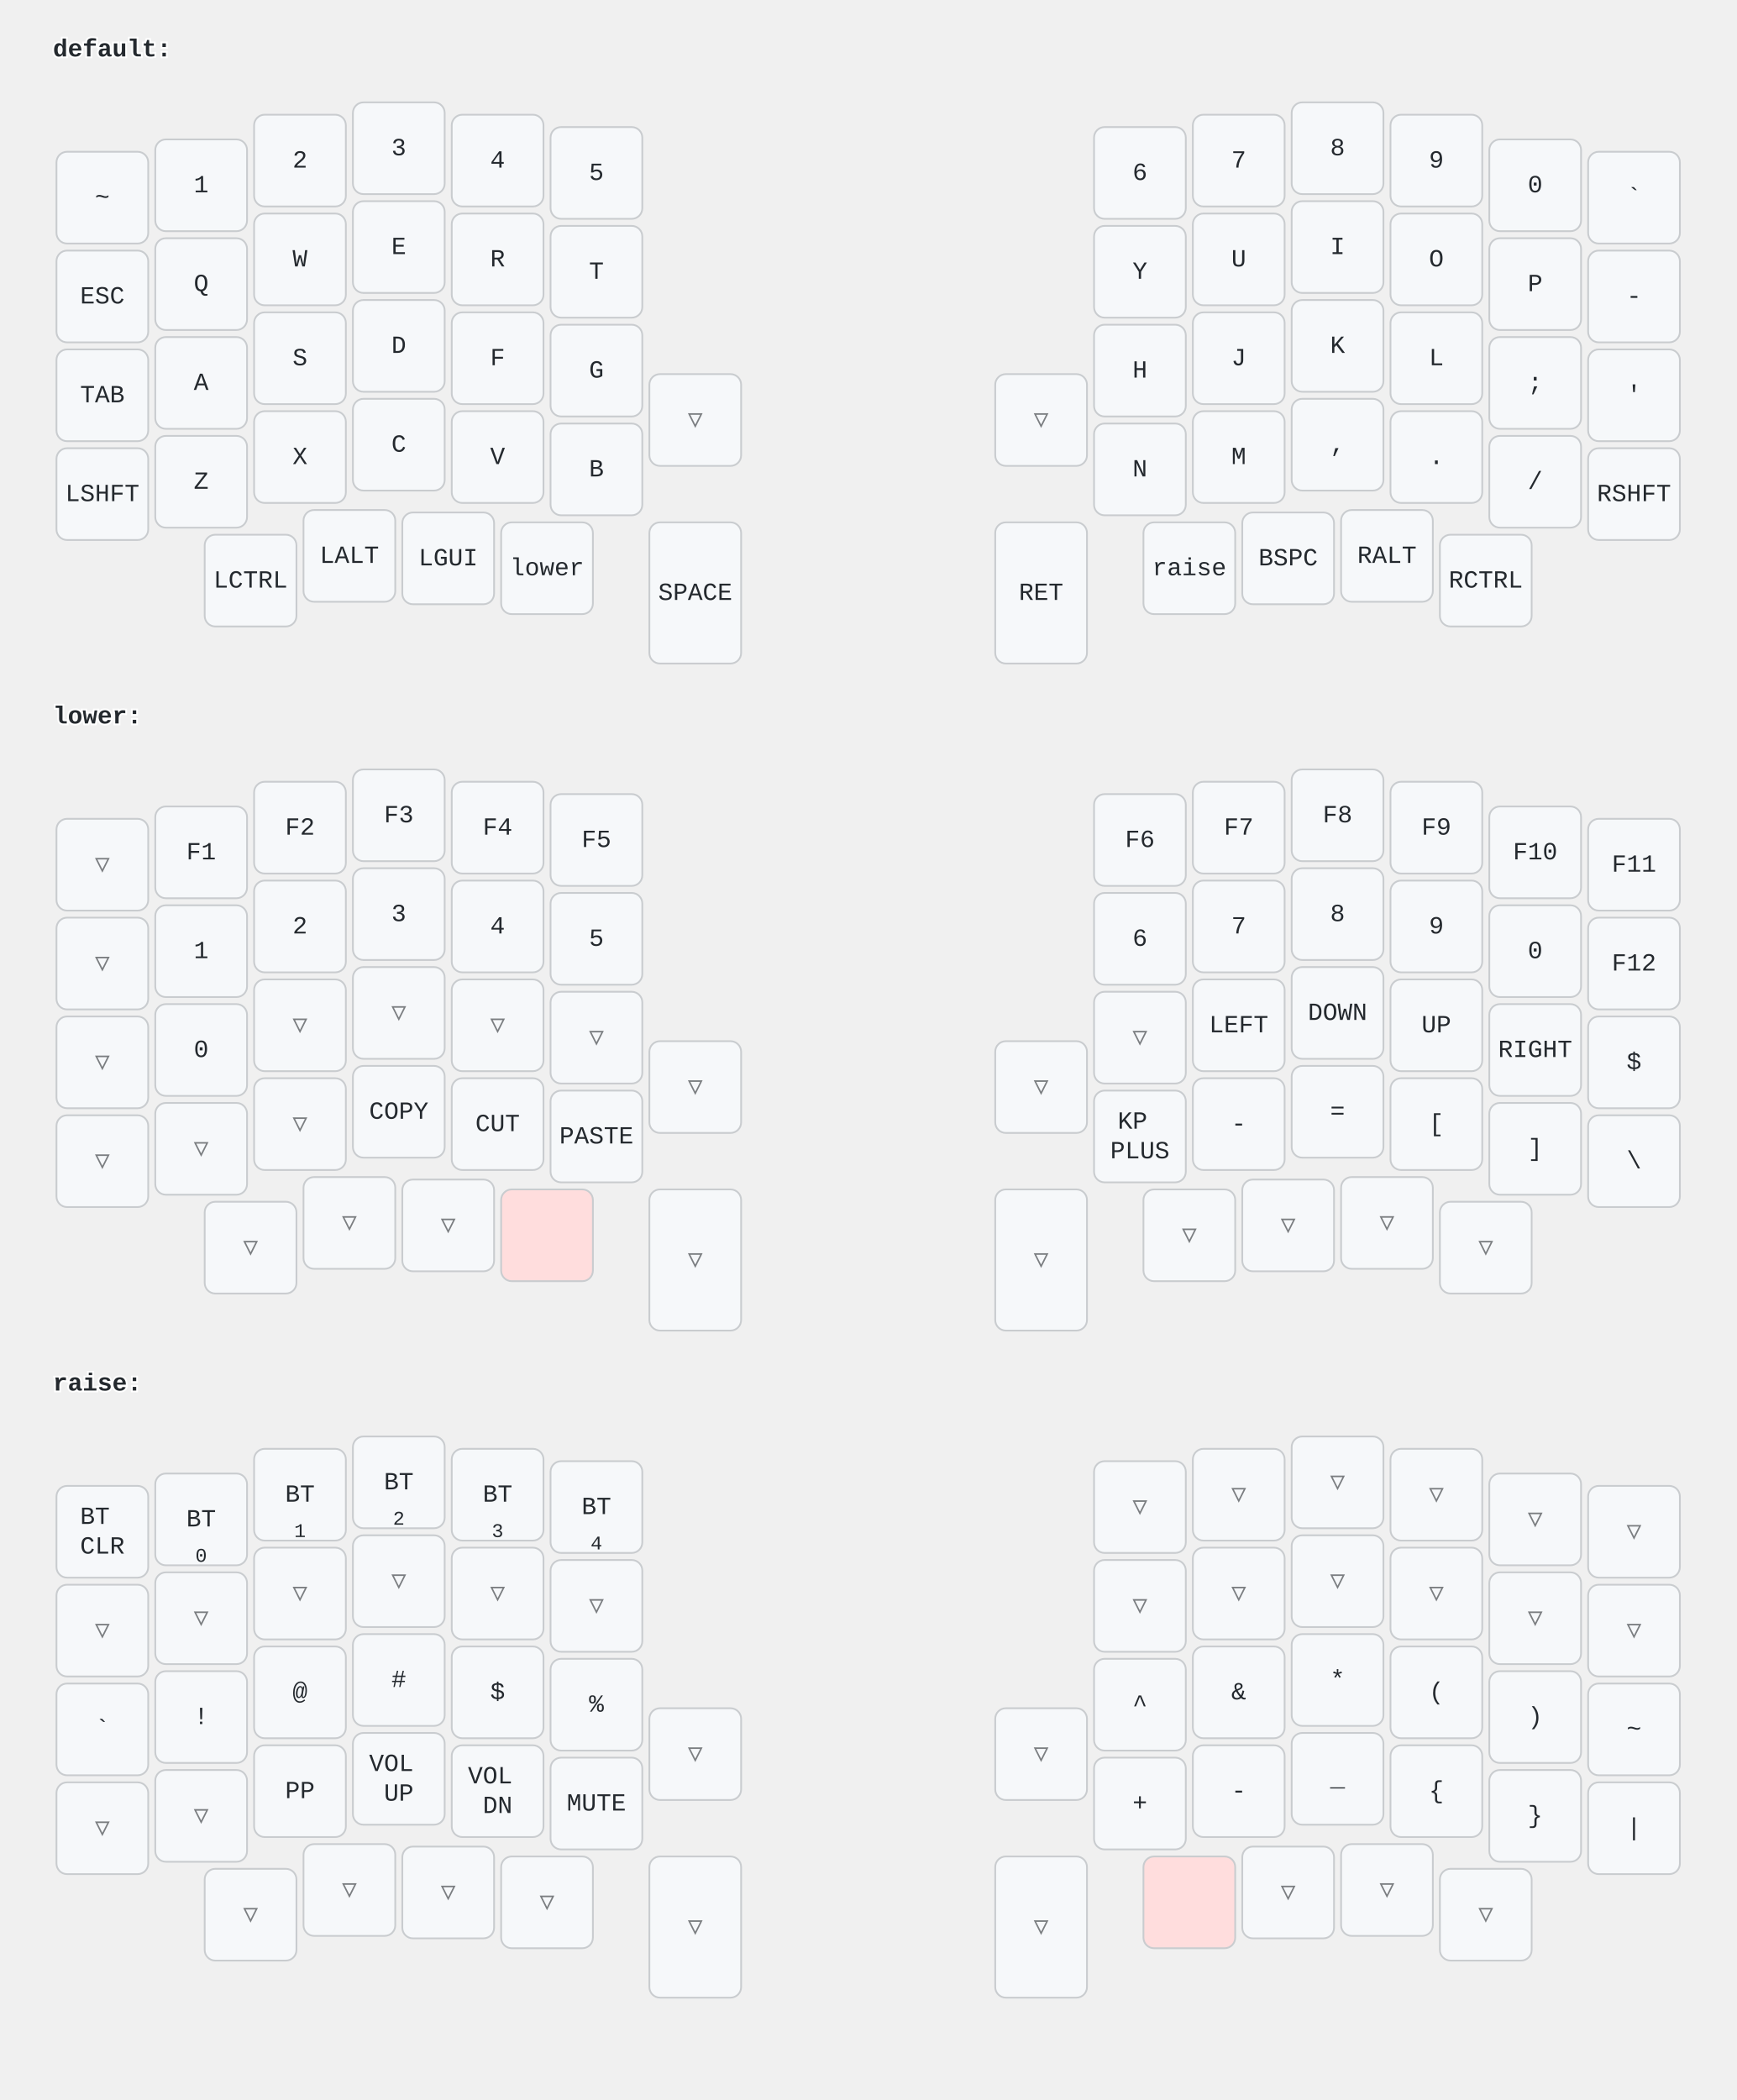
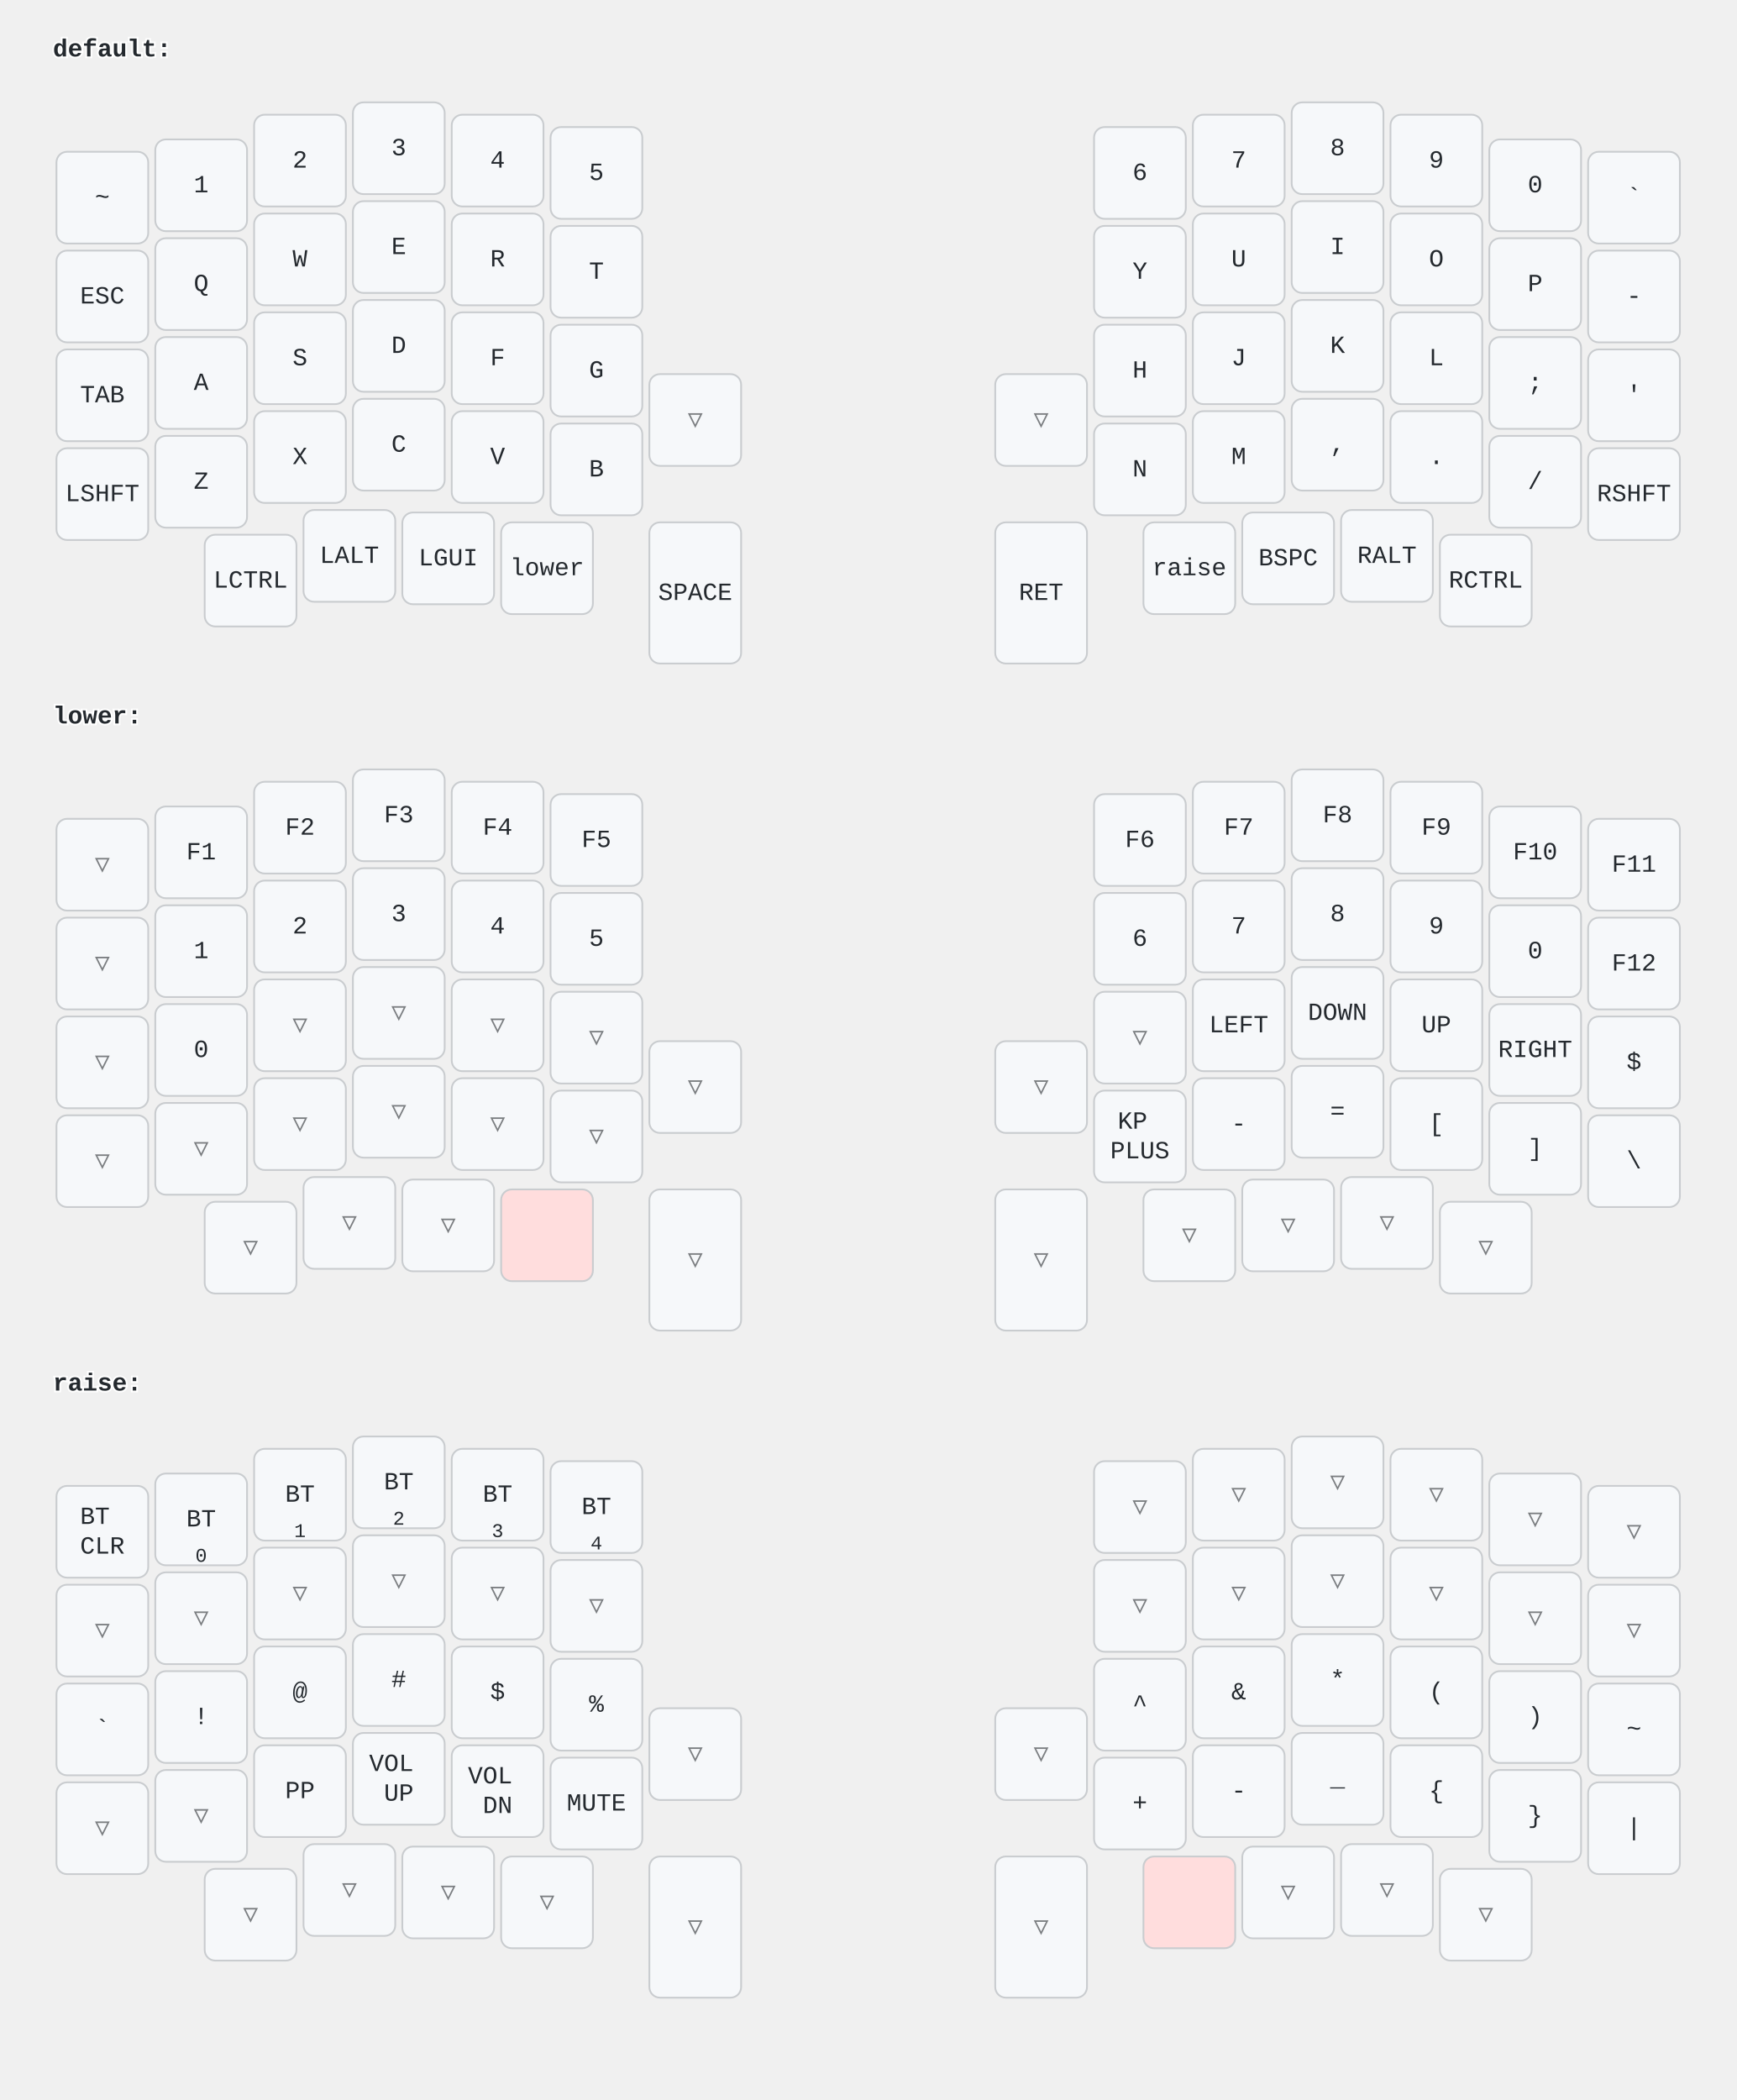
<svg xmlns="http://www.w3.org/2000/svg" width="984.0" height="1190.0" viewBox="0 0 984.0 1190.0" class="keymap">
  <style>/* inherit to force styles through use tags*/
svg path {
    fill: inherit;
}
/* font and background color specifications */
svg.keymap {
    font-family: SFMono-Regular,Consolas,Liberation Mono,Menlo,monospace;
    font-size: 14px;
    font-kerning: normal;
    text-rendering: optimizeLegibility;
    fill: #24292e;
}

/* default key styling */
rect.key {
    fill: #f6f8fa;
    stroke: #c9cccf;
    stroke-width: 1;
}

/* color accent for combo boxes */
rect.combo {
    fill: #cdf;
}

/* color accent for held keys */
rect.held, rect.combo.held {
    fill: #fdd;
}

/* color accent for ghost (optional) keys */
rect.ghost, rect.combo.ghost {
    stroke-dasharray: 4, 4;
    stroke-width: 2;
}

text {
    text-anchor: middle;
    dominant-baseline: middle;
}

/* styling for layer labels */
text.label {
    font-weight: bold;
    text-anchor: start;
    stroke: white;
    stroke-width: 2;
    paint-order: stroke;
}

/* styling for combo tap, and key hold/shifted label text */
text.combo, text.hold, text.shifted {
    font-size: 11px;
}

text.hold {
    text-anchor: middle;
    dominant-baseline: auto;
}

text.shifted {
    text-anchor: middle;
    dominant-baseline: hanging;
}

/* styling for hold/shifted label text in combo box */
text.combo.hold, text.combo.shifted {
    font-size: 8px;
}

/* lighter symbol for transparent keys */
text.trans {
    fill: #7b7e81;
}

/* styling for combo dendrons */
path.combo {
    stroke-width: 1;
    stroke: gray;
    fill: none;
}

/* Start Tabler Icons Cleanup */
/* cannot use height/width with glyphs */
.icon-tabler &gt; path {
    fill: inherit;
    stroke: inherit;
}
/* hide tabler's default box */
.icon-tabler &gt; path[stroke="none"][fill="none"] {
    visibility: collapse;
}
/* End Tabler Icons Cleanup */
</style>
  <g class="layer-default">
    <text x="30.0" y="28.0" class="label">default:</text>
    <rect rx="6.0" ry="6.0" x="32.0" y="86.0" width="52.0" height="52.0" class="key" />
    <text x="58.0" y="112.0" class="tap">~</text>
    <rect rx="6.0" ry="6.0" x="88.0" y="79.0" width="52.0" height="52.0" class="key" />
    <text x="114.0" y="105.0" class="tap">1</text>
    <rect rx="6.0" ry="6.0" x="144.0" y="65.0" width="52.0" height="52.0" class="key" />
    <text x="170.0" y="91.0" class="tap">2</text>
    <rect rx="6.0" ry="6.0" x="200.0" y="58.0" width="52.0" height="52.0" class="key" />
    <text x="226.0" y="84.0" class="tap">3</text>
    <rect rx="6.0" ry="6.0" x="256.0" y="65.0" width="52.0" height="52.0" class="key" />
    <text x="282.0" y="91.0" class="tap">4</text>
    <rect rx="6.0" ry="6.0" x="312.0" y="72.0" width="52.0" height="52.0" class="key" />
    <text x="338.0" y="98.0" class="tap">5</text>
    <rect rx="6.0" ry="6.0" x="620.0" y="72.0" width="52.0" height="52.0" class="key" />
    <text x="646.0" y="98.0" class="tap">6</text>
    <rect rx="6.0" ry="6.0" x="676.0" y="65.0" width="52.0" height="52.0" class="key" />
    <text x="702.0" y="91.0" class="tap">7</text>
    <rect rx="6.0" ry="6.0" x="732.0" y="58.0" width="52.0" height="52.0" class="key" />
    <text x="758.0" y="84.0" class="tap">8</text>
    <rect rx="6.0" ry="6.0" x="788.0" y="65.0" width="52.0" height="52.0" class="key" />
    <text x="814.0" y="91.0" class="tap">9</text>
    <rect rx="6.0" ry="6.0" x="844.0" y="79.0" width="52.0" height="52.0" class="key" />
    <text x="870.0" y="105.0" class="tap">0</text>
    <rect rx="6.0" ry="6.0" x="900.0" y="86.0" width="52.0" height="52.0" class="key" />
    <text x="926.0" y="112.0" class="tap">`</text>
    <rect rx="6.0" ry="6.0" x="32.0" y="142.0" width="52.0" height="52.0" class="key" />
    <text x="58.0" y="168.0" class="tap">ESC</text>
    <rect rx="6.0" ry="6.0" x="88.0" y="135.0" width="52.0" height="52.0" class="key" />
    <text x="114.0" y="161.0" class="tap">Q</text>
    <rect rx="6.0" ry="6.0" x="144.0" y="121.0" width="52.0" height="52.0" class="key" />
    <text x="170.0" y="147.0" class="tap">W</text>
    <rect rx="6.0" ry="6.0" x="200.0" y="114.0" width="52.0" height="52.0" class="key" />
    <text x="226.0" y="140.0" class="tap">E</text>
    <rect rx="6.0" ry="6.0" x="256.0" y="121.0" width="52.0" height="52.0" class="key" />
    <text x="282.0" y="147.0" class="tap">R</text>
    <rect rx="6.0" ry="6.0" x="312.0" y="128.0" width="52.0" height="52.0" class="key" />
    <text x="338.0" y="154.0" class="tap">T</text>
    <rect rx="6.0" ry="6.0" x="620.0" y="128.0" width="52.0" height="52.0" class="key" />
    <text x="646.0" y="154.0" class="tap">Y</text>
    <rect rx="6.0" ry="6.0" x="676.0" y="121.0" width="52.0" height="52.0" class="key" />
    <text x="702.0" y="147.0" class="tap">U</text>
    <rect rx="6.0" ry="6.0" x="732.0" y="114.0" width="52.0" height="52.0" class="key" />
    <text x="758.0" y="140.0" class="tap">I</text>
    <rect rx="6.0" ry="6.0" x="788.0" y="121.0" width="52.0" height="52.0" class="key" />
    <text x="814.0" y="147.0" class="tap">O</text>
    <rect rx="6.0" ry="6.0" x="844.0" y="135.0" width="52.0" height="52.0" class="key" />
    <text x="870.0" y="161.0" class="tap">P</text>
    <rect rx="6.0" ry="6.0" x="900.0" y="142.0" width="52.0" height="52.0" class="key" />
    <text x="926.0" y="168.0" class="tap">-</text>
    <rect rx="6.0" ry="6.0" x="32.0" y="198.0" width="52.0" height="52.0" class="key" />
    <text x="58.0" y="224.0" class="tap">TAB</text>
    <rect rx="6.0" ry="6.0" x="88.0" y="191.0" width="52.0" height="52.0" class="key" />
    <text x="114.0" y="217.0" class="tap">A</text>
    <rect rx="6.0" ry="6.0" x="144.0" y="177.0" width="52.0" height="52.0" class="key" />
    <text x="170.0" y="203.0" class="tap">S</text>
    <rect rx="6.0" ry="6.0" x="200.0" y="170.0" width="52.0" height="52.0" class="key" />
    <text x="226.0" y="196.0" class="tap">D</text>
    <rect rx="6.0" ry="6.0" x="256.0" y="177.0" width="52.0" height="52.0" class="key" />
    <text x="282.0" y="203.0" class="tap">F</text>
    <rect rx="6.0" ry="6.0" x="312.0" y="184.0" width="52.0" height="52.0" class="key" />
    <text x="338.0" y="210.0" class="tap">G</text>
    <rect rx="6.0" ry="6.0" x="620.0" y="184.0" width="52.0" height="52.0" class="key" />
    <text x="646.0" y="210.0" class="tap">H</text>
    <rect rx="6.0" ry="6.0" x="676.0" y="177.0" width="52.0" height="52.0" class="key" />
    <text x="702.0" y="203.0" class="tap">J</text>
    <rect rx="6.0" ry="6.0" x="732.0" y="170.0" width="52.0" height="52.0" class="key" />
    <text x="758.0" y="196.0" class="tap">K</text>
    <rect rx="6.0" ry="6.0" x="788.0" y="177.0" width="52.0" height="52.0" class="key" />
    <text x="814.0" y="203.0" class="tap">L</text>
    <rect rx="6.0" ry="6.0" x="844.0" y="191.0" width="52.0" height="52.0" class="key" />
    <text x="870.0" y="217.0" class="tap">;</text>
    <rect rx="6.0" ry="6.0" x="900.0" y="198.0" width="52.0" height="52.0" class="key" />
    <text x="926.0" y="224.0" class="tap">'</text>
    <rect rx="6.0" ry="6.0" x="32.0" y="254.0" width="52.0" height="52.0" class="key" />
    <text x="58.0" y="280.0" class="tap">LSHFT</text>
    <rect rx="6.0" ry="6.0" x="88.0" y="247.0" width="52.0" height="52.0" class="key" />
    <text x="114.0" y="273.0" class="tap">Z</text>
    <rect rx="6.0" ry="6.0" x="144.0" y="233.0" width="52.0" height="52.0" class="key" />
    <text x="170.0" y="259.0" class="tap">X</text>
    <rect rx="6.0" ry="6.0" x="200.0" y="226.0" width="52.0" height="52.0" class="key" />
    <text x="226.0" y="252.0" class="tap">C</text>
    <rect rx="6.0" ry="6.0" x="256.0" y="233.0" width="52.0" height="52.0" class="key" />
    <text x="282.0" y="259.0" class="tap">V</text>
    <rect rx="6.0" ry="6.0" x="312.0" y="240.0" width="52.0" height="52.0" class="key" />
    <text x="338.0" y="266.0" class="tap">B</text>
    <rect rx="6.0" ry="6.0" x="368.0" y="212.0" width="52.0" height="52.0" class="trans key" />
    <text x="394.0" y="238.0" class="trans tap">▽</text>
    <rect rx="6.0" ry="6.0" x="564.0" y="212.0" width="52.0" height="52.0" class="trans key" />
    <text x="590.0" y="238.0" class="trans tap">▽</text>
    <rect rx="6.0" ry="6.0" x="620.0" y="240.0" width="52.0" height="52.0" class="key" />
    <text x="646.0" y="266.0" class="tap">N</text>
    <rect rx="6.0" ry="6.0" x="676.0" y="233.0" width="52.0" height="52.0" class="key" />
    <text x="702.0" y="259.0" class="tap">M</text>
    <rect rx="6.0" ry="6.0" x="732.0" y="226.0" width="52.0" height="52.0" class="key" />
    <text x="758.0" y="252.0" class="tap">,</text>
    <rect rx="6.0" ry="6.0" x="788.0" y="233.0" width="52.0" height="52.0" class="key" />
    <text x="814.0" y="259.0" class="tap">.</text>
    <rect rx="6.0" ry="6.0" x="844.0" y="247.0" width="52.0" height="52.0" class="key" />
    <text x="870.0" y="273.0" class="tap">/</text>
    <rect rx="6.0" ry="6.0" x="900.0" y="254.0" width="52.0" height="52.0" class="key" />
    <text x="926.0" y="280.0" class="tap">RSHFT</text>
    <rect rx="6.0" ry="6.0" x="116.0" y="303.0" width="52.0" height="52.0" class="key" />
    <text x="142.0" y="329.0" class="tap">LCTRL</text>
    <rect rx="6.0" ry="6.0" x="172.0" y="289.0" width="52.0" height="52.0" class="key" />
    <text x="198.0" y="315.0" class="tap">LALT</text>
    <rect rx="6.0" ry="6.0" x="228.0" y="290.4" width="52.0" height="52.0" class="key" />
    <text x="254.0" y="316.4" class="tap">LGUI</text>
    <rect rx="6.0" ry="6.0" x="284.0" y="296.0" width="52.0" height="52.0" class="key" />
    <text x="310.0" y="322.0" class="tap">lower</text>
    <rect rx="6.0" ry="6.0" x="368.0" y="296.0" width="52.0" height="80.0" class="key" />
    <text x="394.0" y="336.0" class="tap">SPACE</text>
    <rect rx="6.0" ry="6.0" x="564.0" y="296.0" width="52.0" height="80.0" class="key" />
    <text x="590.0" y="336.0" class="tap">RET</text>
    <rect rx="6.0" ry="6.0" x="648.0" y="296.0" width="52.0" height="52.0" class="key" />
    <text x="674.0" y="322.0" class="tap">raise</text>
    <rect rx="6.0" ry="6.0" x="704.0" y="290.4" width="52.0" height="52.0" class="key" />
    <text x="730.0" y="316.4" class="tap">BSPC</text>
    <rect rx="6.0" ry="6.0" x="760.0" y="289.0" width="52.0" height="52.0" class="key" />
    <text x="786.0" y="315.0" class="tap">RALT</text>
    <rect rx="6.0" ry="6.0" x="816.0" y="303.0" width="52.0" height="52.0" class="key" />
    <text x="842.0" y="329.0" class="tap">RCTRL</text>
  </g>
  <g class="layer-lower">
    <text x="30.0" y="406.0" class="label">lower:</text>
    <rect rx="6.0" ry="6.0" x="32.0" y="464.0" width="52.0" height="52.0" class="trans key" />
    <text x="58.0" y="490.0" class="trans tap">▽</text>
    <rect rx="6.0" ry="6.0" x="88.0" y="457.0" width="52.0" height="52.0" class="key" />
    <text x="114.0" y="483.0" class="tap">F1</text>
    <rect rx="6.0" ry="6.0" x="144.0" y="443.0" width="52.0" height="52.0" class="key" />
    <text x="170.0" y="469.0" class="tap">F2</text>
    <rect rx="6.0" ry="6.0" x="200.0" y="436.0" width="52.0" height="52.0" class="key" />
    <text x="226.0" y="462.0" class="tap">F3</text>
    <rect rx="6.0" ry="6.0" x="256.0" y="443.0" width="52.0" height="52.0" class="key" />
    <text x="282.0" y="469.0" class="tap">F4</text>
    <rect rx="6.0" ry="6.0" x="312.0" y="450.0" width="52.0" height="52.0" class="key" />
    <text x="338.0" y="476.0" class="tap">F5</text>
    <rect rx="6.0" ry="6.0" x="620.0" y="450.0" width="52.0" height="52.0" class="key" />
    <text x="646.0" y="476.0" class="tap">F6</text>
    <rect rx="6.0" ry="6.0" x="676.0" y="443.0" width="52.0" height="52.0" class="key" />
    <text x="702.0" y="469.0" class="tap">F7</text>
    <rect rx="6.0" ry="6.0" x="732.0" y="436.0" width="52.0" height="52.0" class="key" />
    <text x="758.0" y="462.0" class="tap">F8</text>
    <rect rx="6.0" ry="6.0" x="788.0" y="443.0" width="52.0" height="52.0" class="key" />
    <text x="814.0" y="469.0" class="tap">F9</text>
    <rect rx="6.0" ry="6.0" x="844.0" y="457.0" width="52.0" height="52.0" class="key" />
    <text x="870.0" y="483.0" class="tap">F10</text>
    <rect rx="6.0" ry="6.0" x="900.0" y="464.0" width="52.0" height="52.0" class="key" />
    <text x="926.0" y="490.0" class="tap">F11</text>
    <rect rx="6.0" ry="6.0" x="32.0" y="520.0" width="52.0" height="52.0" class="trans key" />
    <text x="58.0" y="546.0" class="trans tap">▽</text>
    <rect rx="6.0" ry="6.0" x="88.0" y="513.0" width="52.0" height="52.0" class="key" />
    <text x="114.0" y="539.0" class="tap">1</text>
    <rect rx="6.0" ry="6.0" x="144.0" y="499.0" width="52.0" height="52.0" class="key" />
    <text x="170.0" y="525.0" class="tap">2</text>
    <rect rx="6.0" ry="6.0" x="200.0" y="492.0" width="52.0" height="52.0" class="key" />
    <text x="226.0" y="518.0" class="tap">3</text>
    <rect rx="6.0" ry="6.0" x="256.0" y="499.0" width="52.0" height="52.0" class="key" />
    <text x="282.0" y="525.0" class="tap">4</text>
    <rect rx="6.0" ry="6.0" x="312.0" y="506.0" width="52.0" height="52.0" class="key" />
    <text x="338.0" y="532.0" class="tap">5</text>
    <rect rx="6.0" ry="6.0" x="620.0" y="506.0" width="52.0" height="52.0" class="key" />
    <text x="646.0" y="532.0" class="tap">6</text>
    <rect rx="6.0" ry="6.0" x="676.0" y="499.0" width="52.0" height="52.0" class="key" />
    <text x="702.0" y="525.0" class="tap">7</text>
    <rect rx="6.0" ry="6.0" x="732.0" y="492.0" width="52.0" height="52.0" class="key" />
    <text x="758.0" y="518.0" class="tap">8</text>
    <rect rx="6.0" ry="6.0" x="788.0" y="499.0" width="52.0" height="52.0" class="key" />
    <text x="814.0" y="525.0" class="tap">9</text>
    <rect rx="6.0" ry="6.0" x="844.0" y="513.0" width="52.0" height="52.0" class="key" />
    <text x="870.0" y="539.0" class="tap">0</text>
    <rect rx="6.0" ry="6.0" x="900.0" y="520.0" width="52.0" height="52.0" class="key" />
    <text x="926.0" y="546.0" class="tap">F12</text>
    <rect rx="6.0" ry="6.0" x="32.0" y="576.0" width="52.0" height="52.0" class="trans key" />
    <text x="58.0" y="602.0" class="trans tap">▽</text>
    <rect rx="6.0" ry="6.0" x="88.0" y="569.0" width="52.0" height="52.0" class="key" />
    <text x="114.0" y="595.0" class="tap">0</text>
    <rect rx="6.0" ry="6.0" x="144.0" y="555.0" width="52.0" height="52.0" class="trans key" />
    <text x="170.0" y="581.0" class="trans tap">▽</text>
    <rect rx="6.0" ry="6.0" x="200.0" y="548.0" width="52.0" height="52.0" class="trans key" />
    <text x="226.0" y="574.0" class="trans tap">▽</text>
    <rect rx="6.0" ry="6.0" x="256.0" y="555.0" width="52.0" height="52.0" class="trans key" />
    <text x="282.0" y="581.0" class="trans tap">▽</text>
    <rect rx="6.0" ry="6.0" x="312.0" y="562.0" width="52.0" height="52.0" class="trans key" />
    <text x="338.0" y="588.0" class="trans tap">▽</text>
    <rect rx="6.0" ry="6.0" x="620.0" y="562.0" width="52.0" height="52.0" class="trans key" />
    <text x="646.0" y="588.0" class="trans tap">▽</text>
    <rect rx="6.0" ry="6.0" x="676.0" y="555.0" width="52.0" height="52.0" class="key" />
    <text x="702.0" y="581.0" class="tap">LEFT</text>
    <rect rx="6.0" ry="6.0" x="732.0" y="548.0" width="52.0" height="52.0" class="key" />
    <text x="758.0" y="574.0" class="tap">DOWN</text>
    <rect rx="6.0" ry="6.0" x="788.0" y="555.0" width="52.0" height="52.0" class="key" />
    <text x="814.0" y="581.0" class="tap">UP</text>
    <rect rx="6.0" ry="6.0" x="844.0" y="569.0" width="52.0" height="52.0" class="key" />
    <text x="870.0" y="595.0" class="tap">RIGHT</text>
    <rect rx="6.0" ry="6.0" x="900.0" y="576.0" width="52.0" height="52.0" class="key" />
    <text x="926.0" y="602.0" class="tap">$</text>
    <rect rx="6.0" ry="6.0" x="32.0" y="632.0" width="52.0" height="52.0" class="trans key" />
    <text x="58.0" y="658.0" class="trans tap">▽</text>
    <rect rx="6.0" ry="6.0" x="88.0" y="625.0" width="52.0" height="52.0" class="trans key" />
    <text x="114.0" y="651.0" class="trans tap">▽</text>
    <rect rx="6.0" ry="6.0" x="144.0" y="611.0" width="52.0" height="52.0" class="trans key" />
    <text x="170.0" y="637.0" class="trans tap">▽</text>
-     <rect rx="6.0" ry="6.0" x="200.0" y="604.0" width="52.0" height="52.0" class="key" />
-     <text x="226.0" y="630.0" class="tap">COPY</text>
-     <rect rx="6.0" ry="6.0" x="256.0" y="611.0" width="52.0" height="52.0" class="key" />
-     <text x="282.0" y="637.0" class="tap">CUT</text>
-     <rect rx="6.0" ry="6.0" x="312.0" y="618.0" width="52.0" height="52.0" class="key" />
-     <text x="338.0" y="644.0" class="tap">PASTE</text>
+     <rect rx="6.0" ry="6.0" x="200.0" y="604.0" width="52.0" height="52.0" class="trans key" />
+     <text x="226.0" y="630.0" class="trans tap">▽</text>
+     <rect rx="6.0" ry="6.0" x="256.0" y="611.0" width="52.0" height="52.0" class="trans key" />
+     <text x="282.0" y="637.0" class="trans tap">▽</text>
+     <rect rx="6.0" ry="6.0" x="312.0" y="618.0" width="52.0" height="52.0" class="trans key" />
+     <text x="338.0" y="644.0" class="trans tap">▽</text>
    <rect rx="6.0" ry="6.0" x="368.0" y="590.0" width="52.0" height="52.0" class="trans key" />
    <text x="394.0" y="616.0" class="trans tap">▽</text>
    <rect rx="6.0" ry="6.0" x="564.0" y="590.0" width="52.0" height="52.0" class="trans key" />
    <text x="590.0" y="616.0" class="trans tap">▽</text>
    <rect rx="6.0" ry="6.0" x="620.0" y="618.0" width="52.0" height="52.0" class="key" />
    <text x="646.0" y="644.0" class="tap">
      <tspan x="646.0" dy="-0.6em">KP</tspan>
      <tspan x="646.0" dy="1.2em">PLUS</tspan>
    </text>
    <rect rx="6.0" ry="6.0" x="676.0" y="611.0" width="52.0" height="52.0" class="key" />
    <text x="702.0" y="637.0" class="tap">-</text>
    <rect rx="6.0" ry="6.0" x="732.0" y="604.0" width="52.0" height="52.0" class="key" />
    <text x="758.0" y="630.0" class="tap">=</text>
    <rect rx="6.0" ry="6.0" x="788.0" y="611.0" width="52.0" height="52.0" class="key" />
    <text x="814.0" y="637.0" class="tap">[</text>
    <rect rx="6.0" ry="6.0" x="844.0" y="625.0" width="52.0" height="52.0" class="key" />
    <text x="870.0" y="651.0" class="tap">]</text>
    <rect rx="6.0" ry="6.0" x="900.0" y="632.0" width="52.0" height="52.0" class="key" />
    <text x="926.0" y="658.0" class="tap">\</text>
    <rect rx="6.0" ry="6.0" x="116.0" y="681.0" width="52.0" height="52.0" class="trans key" />
    <text x="142.0" y="707.0" class="trans tap">▽</text>
    <rect rx="6.0" ry="6.0" x="172.0" y="667.0" width="52.0" height="52.0" class="trans key" />
    <text x="198.0" y="693.0" class="trans tap">▽</text>
    <rect rx="6.0" ry="6.0" x="228.0" y="668.4" width="52.0" height="52.0" class="trans key" />
    <text x="254.0" y="694.4" class="trans tap">▽</text>
    <rect rx="6.0" ry="6.0" x="284.0" y="674.0" width="52.0" height="52.0" class="held key" />
    <rect rx="6.0" ry="6.0" x="368.0" y="674.0" width="52.0" height="80.0" class="trans key" />
    <text x="394.0" y="714.0" class="trans tap">▽</text>
    <rect rx="6.0" ry="6.0" x="564.0" y="674.0" width="52.0" height="80.0" class="trans key" />
    <text x="590.0" y="714.0" class="trans tap">▽</text>
    <rect rx="6.0" ry="6.0" x="648.0" y="674.0" width="52.0" height="52.0" class="trans key" />
    <text x="674.0" y="700.0" class="trans tap">▽</text>
    <rect rx="6.0" ry="6.0" x="704.0" y="668.4" width="52.0" height="52.0" class="trans key" />
    <text x="730.0" y="694.4" class="trans tap">▽</text>
    <rect rx="6.0" ry="6.0" x="760.0" y="667.0" width="52.0" height="52.0" class="trans key" />
    <text x="786.0" y="693.0" class="trans tap">▽</text>
    <rect rx="6.0" ry="6.0" x="816.0" y="681.0" width="52.0" height="52.0" class="trans key" />
    <text x="842.0" y="707.0" class="trans tap">▽</text>
  </g>
  <g class="layer-raise">
    <text x="30.0" y="784.0" class="label">raise:</text>
    <rect rx="6.0" ry="6.0" x="32.0" y="842.0" width="52.0" height="52.0" class="key" />
    <text x="58.0" y="868.0" class="tap">
      <tspan x="58.0" dy="-0.6em">BT</tspan>
      <tspan x="58.0" dy="1.2em">CLR</tspan>
    </text>
    <rect rx="6.0" ry="6.0" x="88.0" y="835.0" width="52.0" height="52.0" class="key" />
    <text x="114.0" y="861.0" class="tap">BT</text>
    <text x="114.0" y="885.0" class="hold">0</text>
    <rect rx="6.0" ry="6.0" x="144.0" y="821.0" width="52.0" height="52.0" class="key" />
    <text x="170.0" y="847.0" class="tap">BT</text>
    <text x="170.0" y="871.0" class="hold">1</text>
    <rect rx="6.0" ry="6.0" x="200.0" y="814.0" width="52.0" height="52.0" class="key" />
    <text x="226.0" y="840.0" class="tap">BT</text>
    <text x="226.0" y="864.0" class="hold">2</text>
    <rect rx="6.0" ry="6.0" x="256.0" y="821.0" width="52.0" height="52.0" class="key" />
    <text x="282.0" y="847.0" class="tap">BT</text>
    <text x="282.0" y="871.0" class="hold">3</text>
    <rect rx="6.0" ry="6.0" x="312.0" y="828.0" width="52.0" height="52.0" class="key" />
    <text x="338.0" y="854.0" class="tap">BT</text>
    <text x="338.0" y="878.0" class="hold">4</text>
    <rect rx="6.0" ry="6.0" x="620.0" y="828.0" width="52.0" height="52.0" class="trans key" />
    <text x="646.0" y="854.0" class="trans tap">▽</text>
    <rect rx="6.0" ry="6.0" x="676.0" y="821.0" width="52.0" height="52.0" class="trans key" />
    <text x="702.0" y="847.0" class="trans tap">▽</text>
    <rect rx="6.0" ry="6.0" x="732.0" y="814.0" width="52.0" height="52.0" class="trans key" />
    <text x="758.0" y="840.0" class="trans tap">▽</text>
    <rect rx="6.0" ry="6.0" x="788.0" y="821.0" width="52.0" height="52.0" class="trans key" />
    <text x="814.0" y="847.0" class="trans tap">▽</text>
    <rect rx="6.0" ry="6.0" x="844.0" y="835.0" width="52.0" height="52.0" class="trans key" />
    <text x="870.0" y="861.0" class="trans tap">▽</text>
    <rect rx="6.0" ry="6.0" x="900.0" y="842.0" width="52.0" height="52.0" class="trans key" />
    <text x="926.0" y="868.0" class="trans tap">▽</text>
    <rect rx="6.0" ry="6.0" x="32.0" y="898.0" width="52.0" height="52.0" class="trans key" />
    <text x="58.0" y="924.0" class="trans tap">▽</text>
    <rect rx="6.0" ry="6.0" x="88.0" y="891.0" width="52.0" height="52.0" class="trans key" />
    <text x="114.0" y="917.0" class="trans tap">▽</text>
    <rect rx="6.0" ry="6.0" x="144.0" y="877.0" width="52.0" height="52.0" class="trans key" />
    <text x="170.0" y="903.0" class="trans tap">▽</text>
    <rect rx="6.0" ry="6.0" x="200.0" y="870.0" width="52.0" height="52.0" class="trans key" />
    <text x="226.0" y="896.0" class="trans tap">▽</text>
    <rect rx="6.0" ry="6.0" x="256.0" y="877.0" width="52.0" height="52.0" class="trans key" />
    <text x="282.0" y="903.0" class="trans tap">▽</text>
    <rect rx="6.0" ry="6.0" x="312.0" y="884.0" width="52.0" height="52.0" class="trans key" />
    <text x="338.0" y="910.0" class="trans tap">▽</text>
    <rect rx="6.0" ry="6.0" x="620.0" y="884.0" width="52.0" height="52.0" class="trans key" />
    <text x="646.0" y="910.0" class="trans tap">▽</text>
    <rect rx="6.0" ry="6.0" x="676.0" y="877.0" width="52.0" height="52.0" class="trans key" />
    <text x="702.0" y="903.0" class="trans tap">▽</text>
    <rect rx="6.0" ry="6.0" x="732.0" y="870.0" width="52.0" height="52.0" class="trans key" />
    <text x="758.0" y="896.0" class="trans tap">▽</text>
    <rect rx="6.0" ry="6.0" x="788.0" y="877.0" width="52.0" height="52.0" class="trans key" />
    <text x="814.0" y="903.0" class="trans tap">▽</text>
    <rect rx="6.0" ry="6.0" x="844.0" y="891.0" width="52.0" height="52.0" class="trans key" />
    <text x="870.0" y="917.0" class="trans tap">▽</text>
    <rect rx="6.0" ry="6.0" x="900.0" y="898.0" width="52.0" height="52.0" class="trans key" />
    <text x="926.0" y="924.0" class="trans tap">▽</text>
    <rect rx="6.0" ry="6.0" x="32.0" y="954.0" width="52.0" height="52.0" class="key" />
    <text x="58.0" y="980.0" class="tap">`</text>
    <rect rx="6.0" ry="6.0" x="88.0" y="947.0" width="52.0" height="52.0" class="key" />
    <text x="114.0" y="973.0" class="tap">!</text>
    <rect rx="6.0" ry="6.0" x="144.0" y="933.0" width="52.0" height="52.0" class="key" />
    <text x="170.0" y="959.0" class="tap">@</text>
    <rect rx="6.0" ry="6.0" x="200.0" y="926.0" width="52.0" height="52.0" class="key" />
    <text x="226.0" y="952.0" class="tap">#</text>
    <rect rx="6.0" ry="6.0" x="256.0" y="933.0" width="52.0" height="52.0" class="key" />
    <text x="282.0" y="959.0" class="tap">$</text>
    <rect rx="6.0" ry="6.0" x="312.0" y="940.0" width="52.0" height="52.0" class="key" />
    <text x="338.0" y="966.0" class="tap">%</text>
    <rect rx="6.0" ry="6.0" x="620.0" y="940.0" width="52.0" height="52.0" class="key" />
    <text x="646.0" y="966.0" class="tap">^</text>
    <rect rx="6.0" ry="6.0" x="676.0" y="933.0" width="52.0" height="52.0" class="key" />
    <text x="702.0" y="959.0" class="tap">&amp;</text>
    <rect rx="6.0" ry="6.0" x="732.0" y="926.0" width="52.0" height="52.0" class="key" />
    <text x="758.0" y="952.0" class="tap">*</text>
    <rect rx="6.0" ry="6.0" x="788.0" y="933.0" width="52.0" height="52.0" class="key" />
    <text x="814.0" y="959.0" class="tap">(</text>
    <rect rx="6.0" ry="6.0" x="844.0" y="947.0" width="52.0" height="52.0" class="key" />
    <text x="870.0" y="973.0" class="tap">)</text>
    <rect rx="6.0" ry="6.0" x="900.0" y="954.0" width="52.0" height="52.0" class="key" />
    <text x="926.0" y="980.0" class="tap">~</text>
    <rect rx="6.0" ry="6.0" x="32.0" y="1010.0" width="52.0" height="52.0" class="trans key" />
    <text x="58.0" y="1036.0" class="trans tap">▽</text>
    <rect rx="6.0" ry="6.0" x="88.0" y="1003.0" width="52.0" height="52.0" class="trans key" />
    <text x="114.0" y="1029.0" class="trans tap">▽</text>
    <rect rx="6.0" ry="6.0" x="144.0" y="989.0" width="52.0" height="52.0" class="key" />
    <text x="170.0" y="1015.0" class="tap">PP</text>
    <rect rx="6.0" ry="6.0" x="200.0" y="982.0" width="52.0" height="52.0" class="key" />
    <text x="226.0" y="1008.0" class="tap">
      <tspan x="226.0" dy="-0.6em">VOL</tspan>
      <tspan x="226.0" dy="1.2em">UP</tspan>
    </text>
    <rect rx="6.0" ry="6.0" x="256.0" y="989.0" width="52.0" height="52.0" class="key" />
    <text x="282.0" y="1015.0" class="tap">
      <tspan x="282.0" dy="-0.6em">VOL</tspan>
      <tspan x="282.0" dy="1.2em">DN</tspan>
    </text>
    <rect rx="6.0" ry="6.0" x="312.0" y="996.0" width="52.0" height="52.0" class="key" />
    <text x="338.0" y="1022.0" class="tap">MUTE</text>
    <rect rx="6.0" ry="6.0" x="368.0" y="968.0" width="52.0" height="52.0" class="trans key" />
    <text x="394.0" y="994.0" class="trans tap">▽</text>
    <rect rx="6.0" ry="6.0" x="564.0" y="968.0" width="52.0" height="52.0" class="trans key" />
    <text x="590.0" y="994.0" class="trans tap">▽</text>
    <rect rx="6.0" ry="6.0" x="620.0" y="996.0" width="52.0" height="52.0" class="key" />
    <text x="646.0" y="1022.0" class="tap">+</text>
    <rect rx="6.0" ry="6.0" x="676.0" y="989.0" width="52.0" height="52.0" class="key" />
    <text x="702.0" y="1015.0" class="tap">-</text>
    <rect rx="6.0" ry="6.0" x="732.0" y="982.0" width="52.0" height="52.0" class="key" />
    <text x="758.0" y="1008.0" class="tap">_</text>
    <rect rx="6.0" ry="6.0" x="788.0" y="989.0" width="52.0" height="52.0" class="key" />
    <text x="814.0" y="1015.0" class="tap">{</text>
    <rect rx="6.0" ry="6.0" x="844.0" y="1003.0" width="52.0" height="52.0" class="key" />
    <text x="870.0" y="1029.0" class="tap">}</text>
    <rect rx="6.0" ry="6.0" x="900.0" y="1010.0" width="52.0" height="52.0" class="key" />
    <text x="926.0" y="1036.0" class="tap">|</text>
    <rect rx="6.0" ry="6.0" x="116.0" y="1059.0" width="52.0" height="52.0" class="trans key" />
    <text x="142.0" y="1085.0" class="trans tap">▽</text>
    <rect rx="6.0" ry="6.0" x="172.0" y="1045.0" width="52.0" height="52.0" class="trans key" />
    <text x="198.0" y="1071.0" class="trans tap">▽</text>
    <rect rx="6.0" ry="6.0" x="228.0" y="1046.4" width="52.0" height="52.0" class="trans key" />
    <text x="254.0" y="1072.4" class="trans tap">▽</text>
    <rect rx="6.0" ry="6.0" x="284.0" y="1052.0" width="52.0" height="52.0" class="trans key" />
    <text x="310.0" y="1078.0" class="trans tap">▽</text>
    <rect rx="6.0" ry="6.0" x="368.0" y="1052.0" width="52.0" height="80.0" class="trans key" />
    <text x="394.0" y="1092.0" class="trans tap">▽</text>
    <rect rx="6.0" ry="6.0" x="564.0" y="1052.0" width="52.0" height="80.0" class="trans key" />
    <text x="590.0" y="1092.0" class="trans tap">▽</text>
    <rect rx="6.0" ry="6.0" x="648.0" y="1052.0" width="52.0" height="52.0" class="held key" />
    <rect rx="6.0" ry="6.0" x="704.0" y="1046.4" width="52.0" height="52.0" class="trans key" />
    <text x="730.0" y="1072.4" class="trans tap">▽</text>
    <rect rx="6.0" ry="6.0" x="760.0" y="1045.0" width="52.0" height="52.0" class="trans key" />
    <text x="786.0" y="1071.0" class="trans tap">▽</text>
    <rect rx="6.0" ry="6.0" x="816.0" y="1059.0" width="52.0" height="52.0" class="trans key" />
    <text x="842.0" y="1085.0" class="trans tap">▽</text>
  </g>
</svg>
